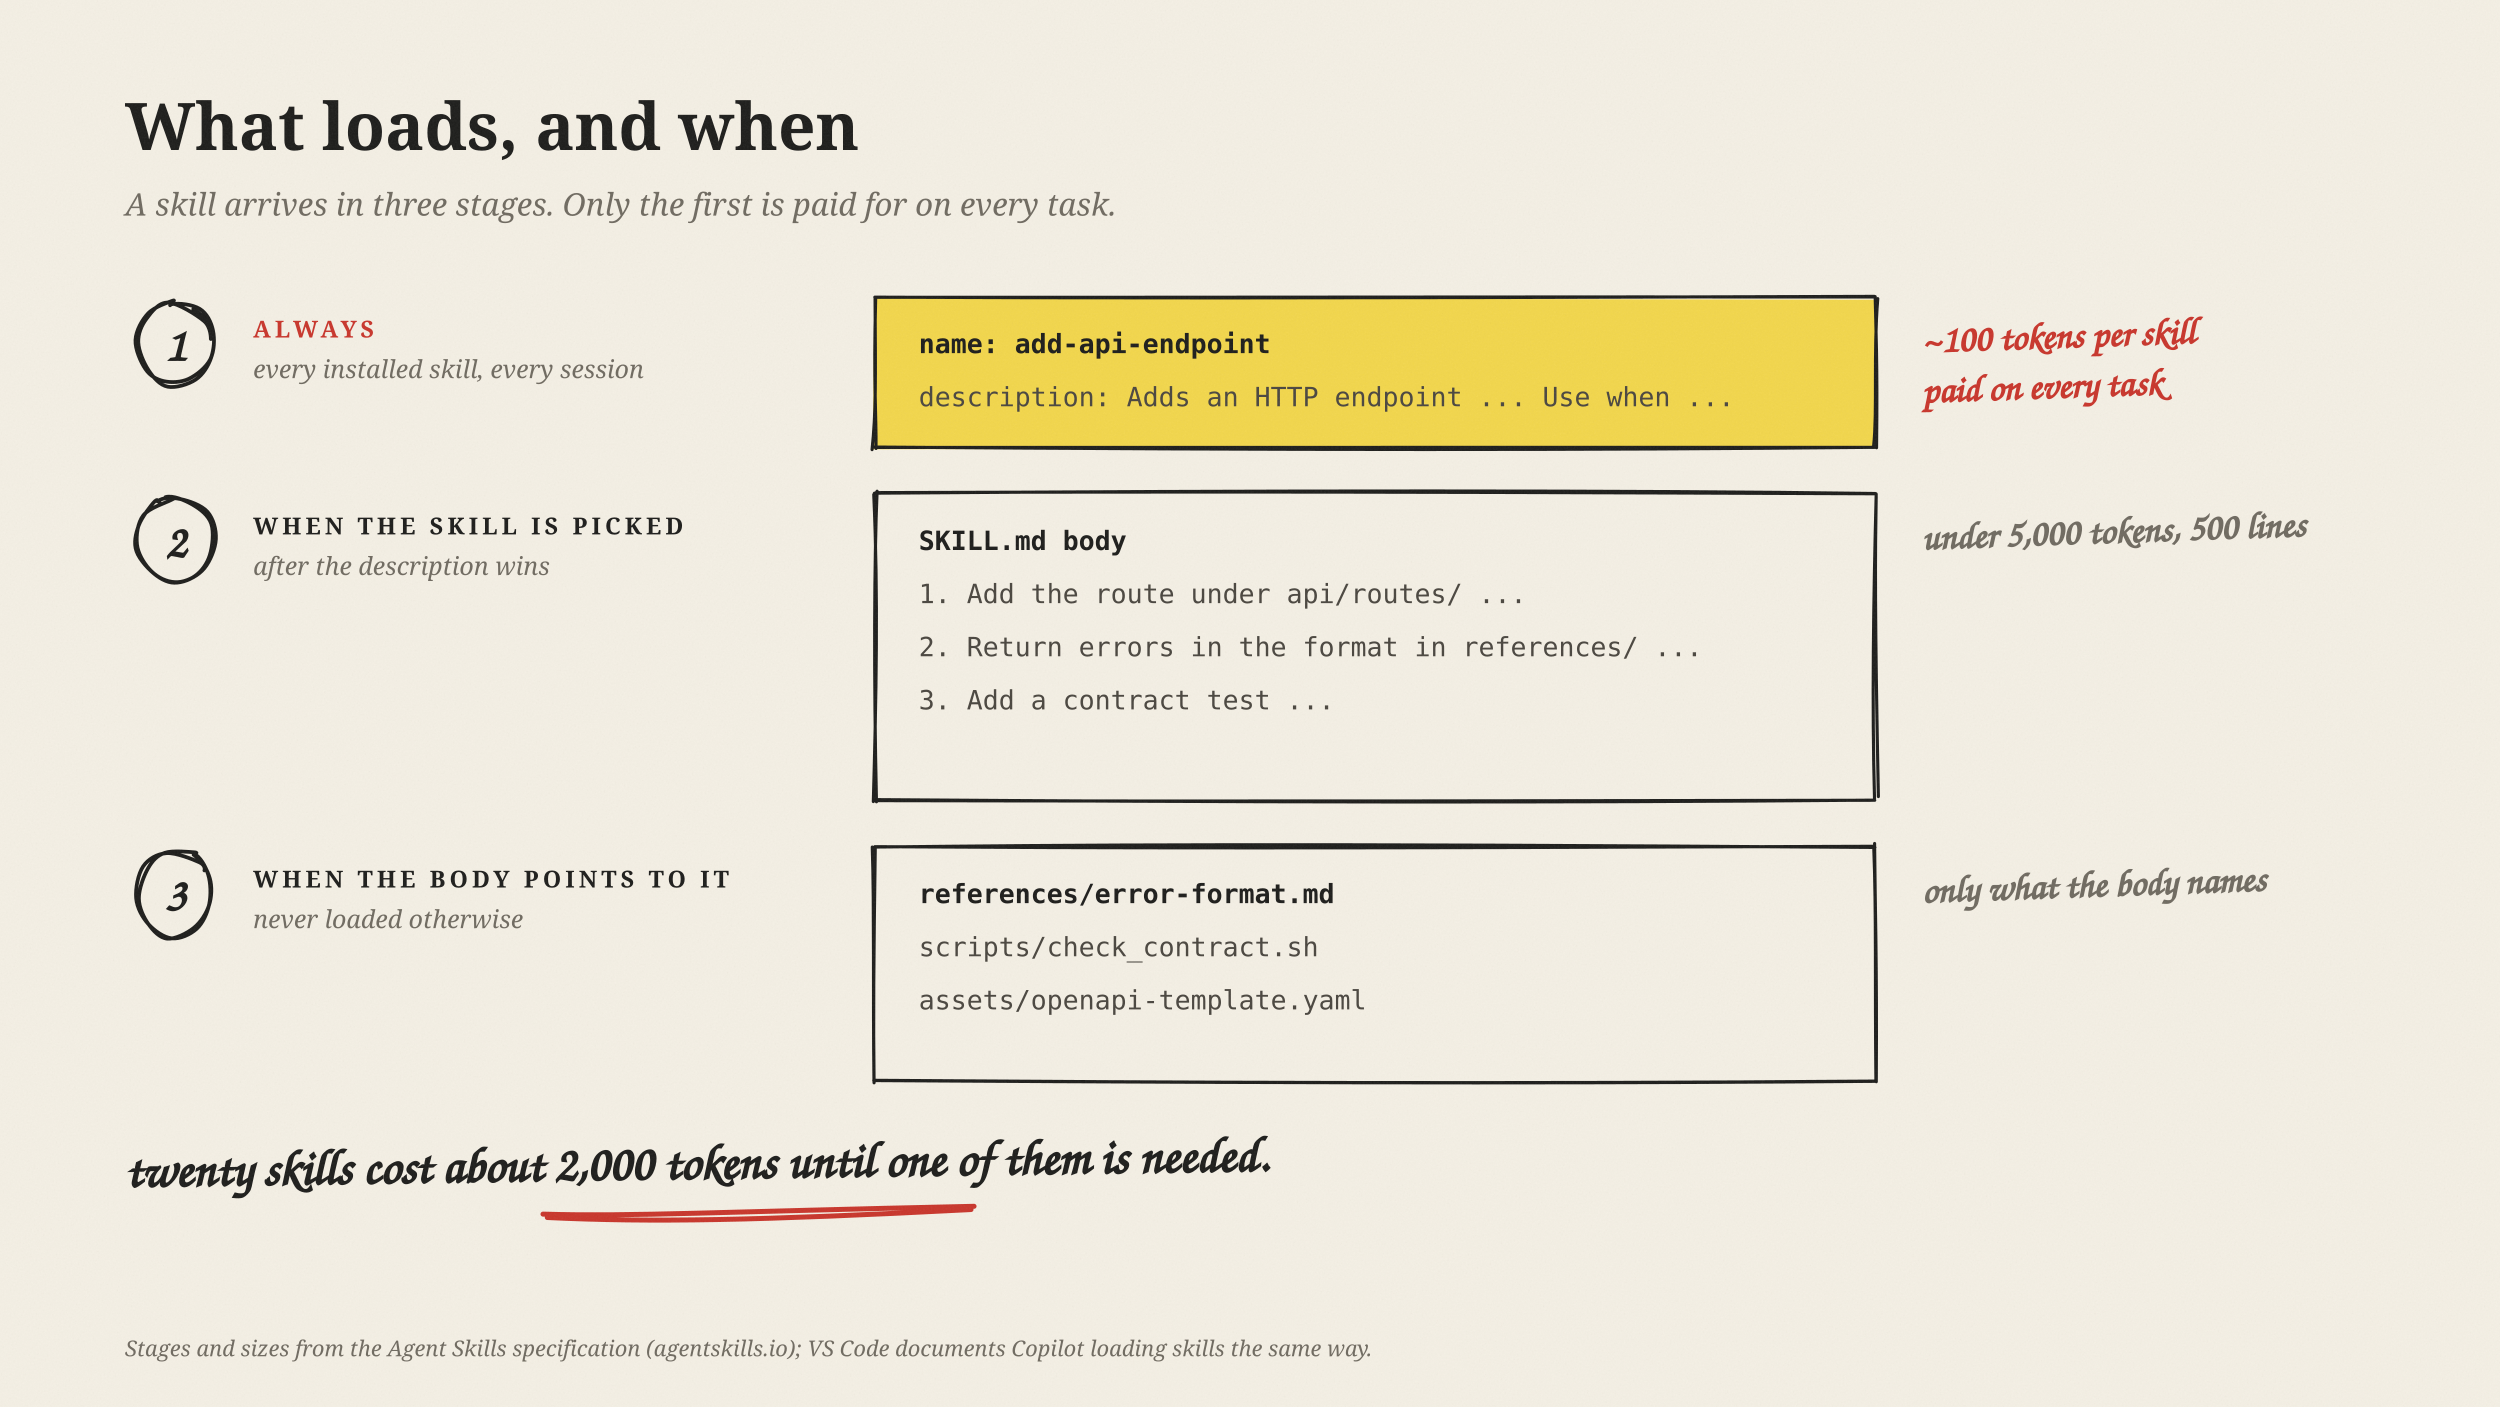
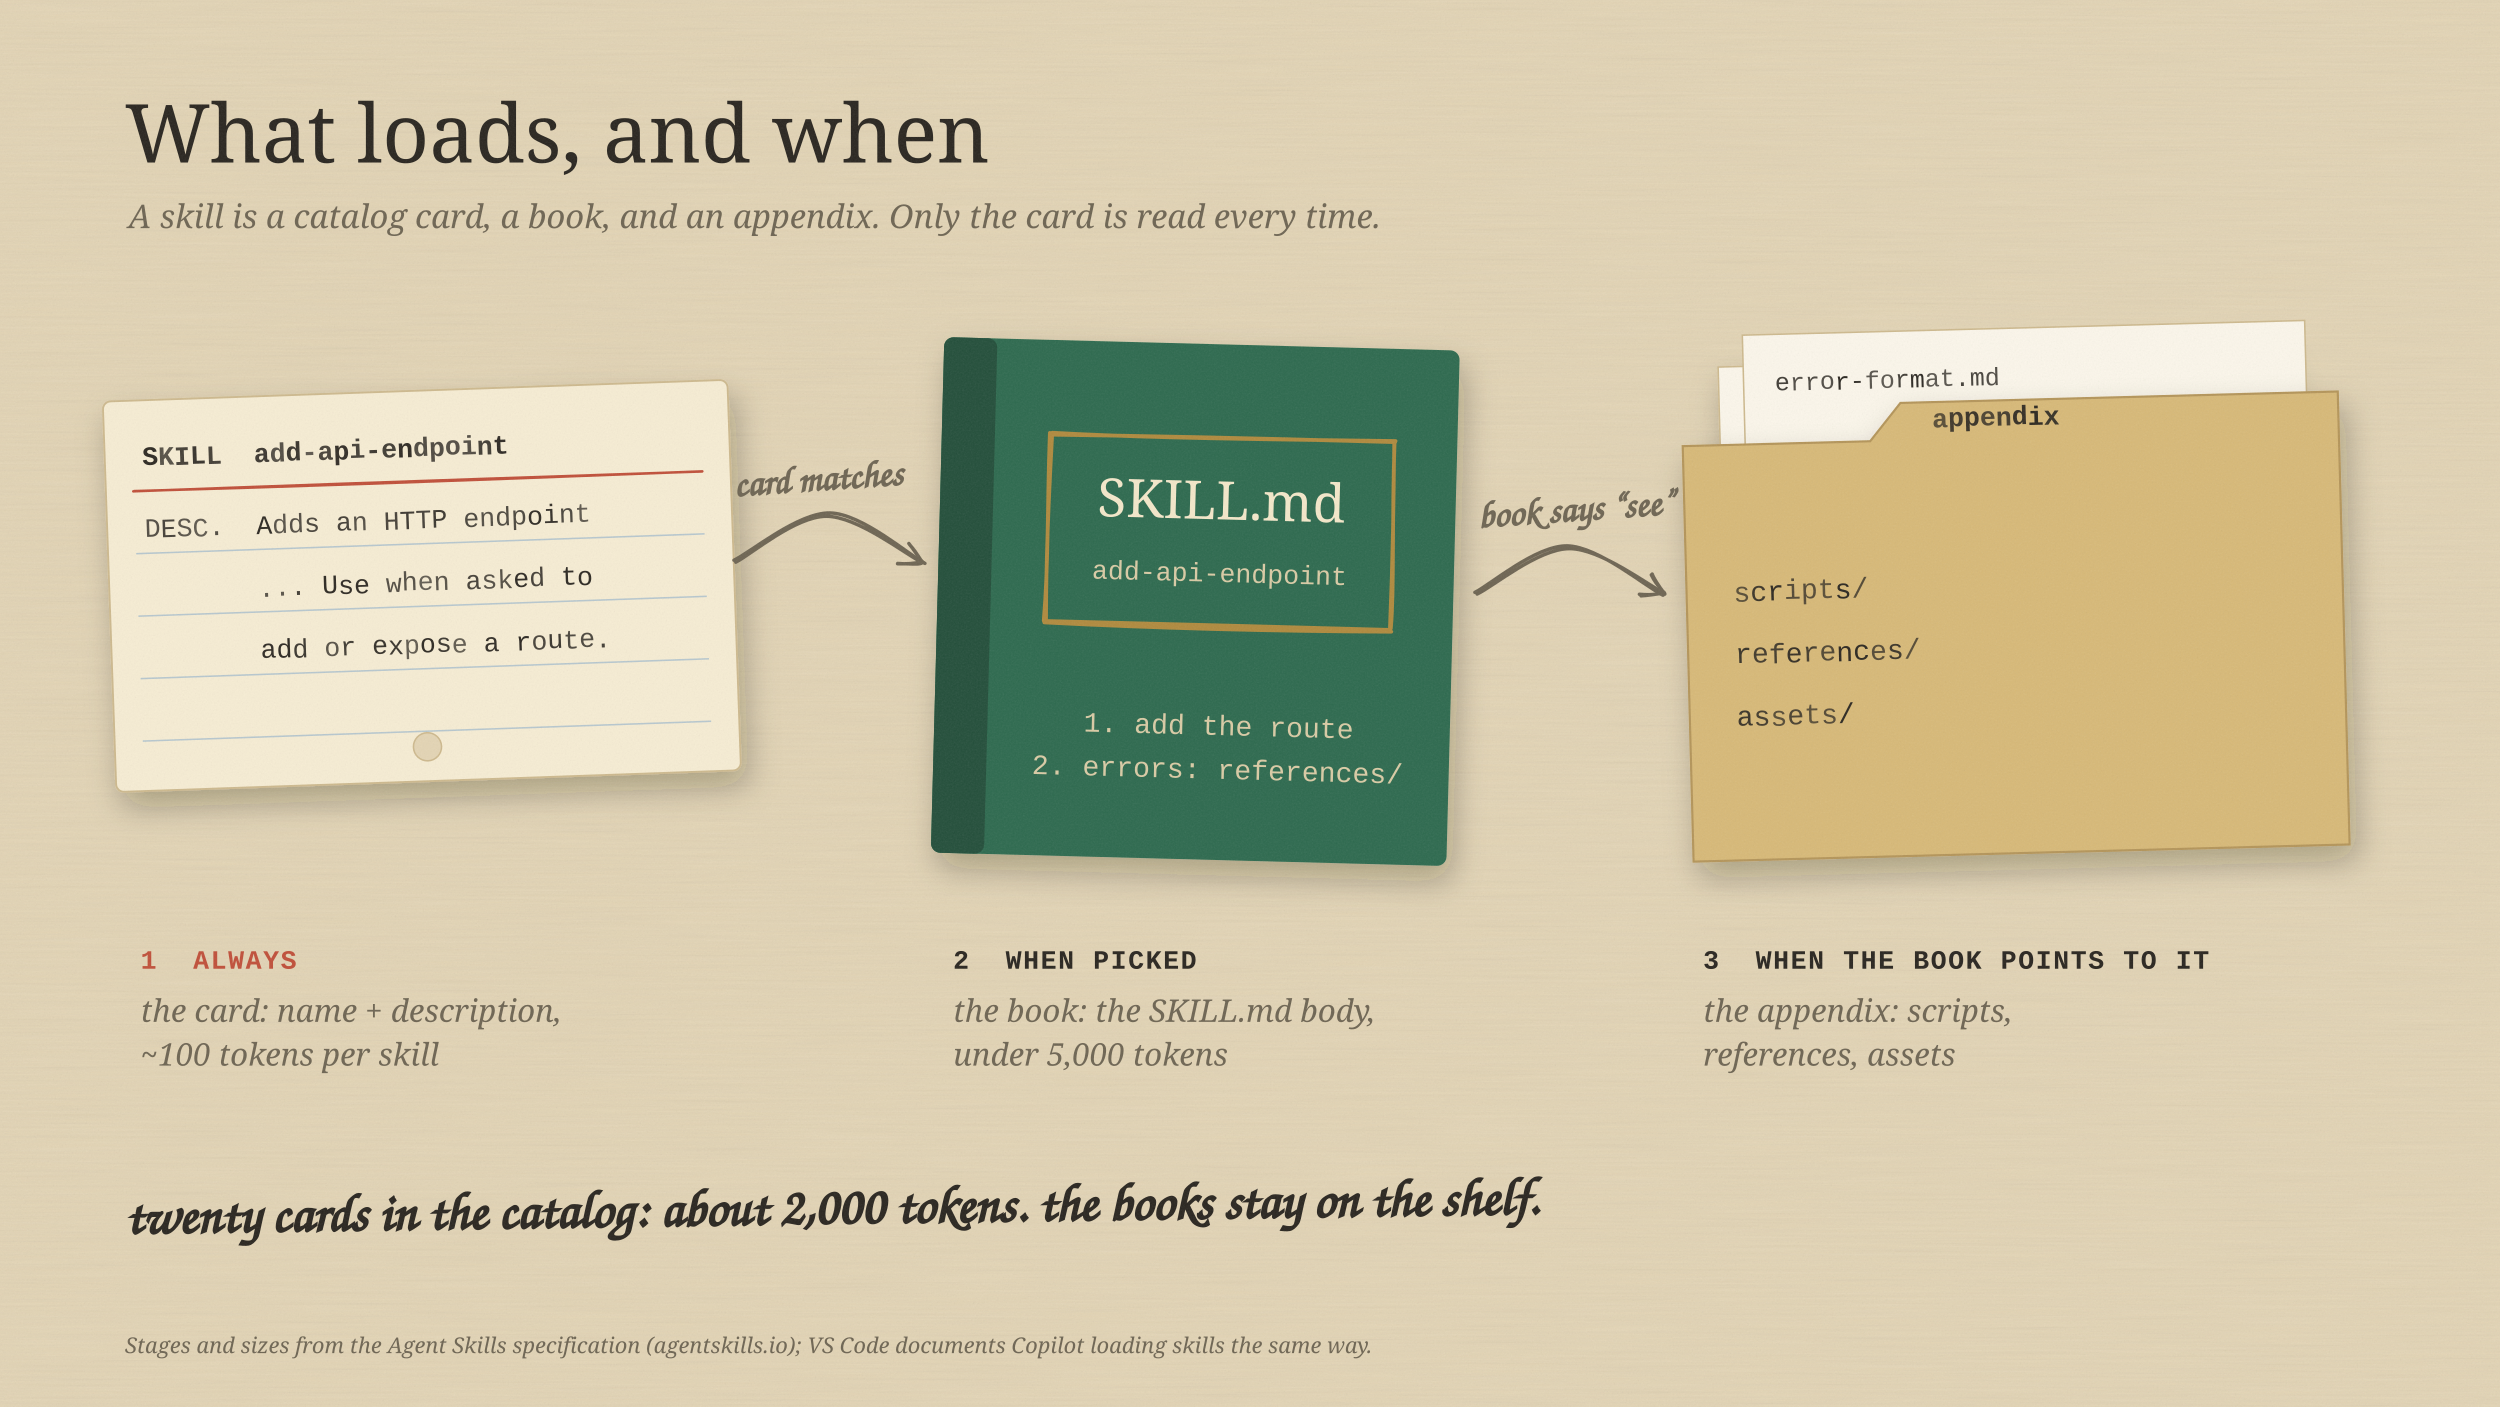
<svg xmlns="http://www.w3.org/2000/svg" width="1600" height="900" viewBox="0 0 1600 900">
  <style>
- @font-face{font-family:'Libre Baskerville';src:url(fonts/LibreBaskerville-Variable.ttf);font-weight:400 700}
- @font-face{font-family:'Libre Baskerville';font-style:italic;src:url(fonts/LibreBaskerville-Italic-Variable.ttf);font-weight:400 700}
- @font-face{font-family:'IBM Plex Mono';src:url(fonts/IBMPlexMono-Regular.ttf);font-weight:400}
- @font-face{font-family:'IBM Plex Mono';src:url(fonts/IBMPlexMono-Bold.ttf);font-weight:700}
- @font-face{font-family:Kalam;src:url(fonts/Kalam-Regular.ttf);font-weight:400}
- @font-face{font-family:Kalam;src:url(fonts/Kalam-Bold.ttf);font-weight:700}</style>
+ @font-face{font-family:'DM Serif Display';src:url(fonts/DMSerifDisplay-Regular.ttf)}
+ @font-face{font-family:'DM Serif Display';font-style:italic;src:url(fonts/DMSerifDisplay-Italic.ttf)}
+ @font-face{font-family:'Source Serif 4';src:url(fonts/SourceSerif4-Variable.ttf);font-weight:200 900}
+ @font-face{font-family:'Source Serif 4';font-style:italic;src:url(fonts/SourceSerif4-Italic-Variable.ttf);font-weight:200 900}
+ @font-face{font-family:'Courier Prime';src:url(fonts/CourierPrime-Regular.ttf);font-weight:400}
+ @font-face{font-family:'Courier Prime';src:url(fonts/CourierPrime-Bold.ttf);font-weight:700}
+ @font-face{font-family:Caveat;src:url(fonts/Caveat-Variable.ttf);font-weight:400 700}</style>
  <defs>
    <filter id="grain" x="0" y="0" width="100%" height="100%">
-       <feTurbulence type="fractalNoise" baseFrequency="0.85" numOctaves="2" stitchTiles="stitch" />
+       <feTurbulence type="fractalNoise" baseFrequency="0.9" numOctaves="2" stitchTiles="stitch" />
      <feColorMatrix type="saturate" values="0" />
      <feComponentTransfer>
-         <feFuncA type="linear" slope="0.07" />
+         <feFuncA type="linear" slope="0.09" />
      </feComponentTransfer>
    </filter>
+     <filter id="fiber" x="0" y="0" width="100%" height="100%">
+       <feTurbulence type="fractalNoise" baseFrequency="0.012 0.6" numOctaves="2" seed="3" />
+       <feColorMatrix type="saturate" values="0" />
+       <feComponentTransfer>
+         <feFuncA type="linear" slope="0.10" />
+       </feComponentTransfer>
+     </filter>
    <filter id="stamp" x="-10%" y="-20%" width="120%" height="140%">
-       <feTurbulence type="fractalNoise" baseFrequency="0.55" numOctaves="2" seed="4" result="n" />
-       <feColorMatrix in="n" type="matrix" values="0 0 0 0 1 0 0 0 0 1 0 0 0 0 1 -9 0 0 0 6.2" result="m" />
+       <feTurbulence type="fractalNoise" baseFrequency="0.6" numOctaves="2" seed="9" result="n" />
+       <feColorMatrix in="n" type="matrix" values="0 0 0 0 1 0 0 0 0 1 0 0 0 0 1 -8 0 0 0 5.6" result="m" />
      <feComposite in="SourceGraphic" in2="m" operator="in" />
    </filter>
-     <filter id="lift" x="-10%" y="-10%" width="125%" height="130%">
-       <feDropShadow dx="5" dy="9" stdDeviation="11" flood-color="#3B3023" flood-opacity="0.22" />
+     <filter id="lift" x="-10%" y="-10%" width="125%" height="135%">
+       <feDropShadow dx="4" dy="10" stdDeviation="10" flood-color="#21180C" flood-opacity="0.28" />
    </filter>
  </defs>
-   <rect x="-50" y="-50" width="1700" height="1000" fill="#F4EFE4" />
-   <text x="80" y="96" font-family="'Libre Baskerville', Georgia, serif" font-size="42" fill="#1D1D1B" font-weight="700" text-anchor="start" font-style="normal" letter-spacing="0">What loads, and when</text>
-   <text x="80" y="138" font-family="'Libre Baskerville', Georgia, serif" font-size="20" fill="#6F6A60" font-weight="400" text-anchor="start" font-style="italic" letter-spacing="0">A skill arrives in three stages. Only the first is paid for on every task.</text>
-   <path d="M123.671 197.888 C128.549 200.548, 133.985 205.924, 135.893 211.096 C137.8 216.267, 136.893 223.61, 135.117 228.915 C133.341 234.221, 129.868 239.832, 125.238 242.929 C120.608 246.026, 112.356 248.48, 107.338 247.496 C102.32 246.512, 98.266 241.755, 95.128 237.025 C91.99 232.296, 88.743 224.619, 88.51 219.117 C88.277 213.614, 90.549 208.254, 93.73 204.009 C96.911 199.765, 101.457 193.404, 107.598 193.649 C113.738 193.894, 126.018 201.592, 130.576 205.478 C135.133 209.364, 134.933 216.634, 134.941 216.963 M109.28 194.741 C114.689 193.74, 123.343 194.909, 127.847 197.692 C132.352 200.476, 135.174 206.08, 136.306 211.441 C137.439 216.801, 137.221 224.686, 134.642 229.855 C132.063 235.024, 125.798 240.106, 120.831 242.453 C115.865 244.8, 109.463 244.973, 104.843 243.938 C100.224 242.903, 96.137 240.633, 93.114 236.245 C90.091 231.857, 86.418 223.566, 86.706 217.611 C86.994 211.657, 90.861 204.718, 94.843 200.519 C98.825 196.319, 108.261 193.273, 110.599 192.416 C112.937 191.559, 108.966 194.434, 108.87 195.379" stroke="#1D1D1B" stroke-width="2.4" fill="none" stroke-linecap="round" stroke-linejoin="round" />
-   <text x="112" y="231" font-family="Kalam, 'Bradley Hand', cursive" font-size="30" fill="#1D1D1B" font-weight="700" text-anchor="middle" font-style="normal" letter-spacing="0">1</text>
-   <text x="162" y="216" font-family="'Libre Baskerville', Georgia, serif" font-size="15" fill="#C8352B" font-weight="700" text-anchor="start" font-style="normal" letter-spacing="2.6">ALWAYS</text>
-   <text x="162" y="242" font-family="'Libre Baskerville', Georgia, serif" font-size="16" fill="#6F6A60" font-weight="400" text-anchor="start" font-style="italic" letter-spacing="0">every installed skill, every session</text>
-   <path d="M559.545 190.606 L1200.005 191.854 L1201.279 286.329 L558.597 287.572" stroke="none" stroke-width="0" fill="#F2D64B" stroke-linecap="round" stroke-linejoin="round" />
-   <path d="M559.877 190.181 C688.096 190.753, 816.849 191.058, 1199.596 189.676 M560.202 190.283 C777.417 190.366, 994.891 189.897, 1199.764 190.055 M1201.776 191.127 C1198.91 225.674, 1201.58 263.045, 1199.103 285.723 M1200.108 189.815 C1200.513 209.174, 1201.652 230.429, 1200.993 286.549 M1200.142 286.268 C1014.372 288.148, 829.292 288.185, 559.474 286.108 M1199.775 286.297 C981.92 286.369, 764.612 286.394, 560.138 286.37 M558.123 287.777 C560.637 263.544, 560.387 245.947, 560.043 191.026 M560.649 287.014 C560.88 266.501, 558.973 245.819, 560.432 190.521" stroke="#1D1D1B" stroke-width="2" fill="none" stroke-linecap="round" stroke-linejoin="round" />
-   <text x="588" y="226" font-family="'IBM Plex Mono', Menlo, monospace" font-size="17" fill="#1D1D1B" font-weight="700" text-anchor="start" font-style="normal" letter-spacing="0">name: add-api-endpoint</text>
-   <text x="588" y="260" font-family="'IBM Plex Mono', Menlo, monospace" font-size="17" fill="#4A463F" font-weight="400" text-anchor="start" font-style="normal" letter-spacing="0">description: Adds an HTTP endpoint ... Use when ...</text>
-   <text x="1230" y="226" font-family="Kalam, 'Bradley Hand', cursive" font-size="24" fill="#C8352B" font-weight="700" text-anchor="start" font-style="normal" letter-spacing="0" transform="rotate(-2 1230 226)">~100 tokens per skill</text>
-   <path d="M105.906 318.16 C110.49 316.773, 118.474 320.195, 123.355 323.034 C128.235 325.874, 133.37 329.821, 135.188 335.197 C137.007 340.574, 135.986 349.725, 134.267 355.293 C132.549 360.861, 128.968 365.688, 124.877 368.606 C120.786 371.524, 114.609 373.532, 109.722 372.801 C104.835 372.069, 99.23 368.279, 95.554 364.218 C91.878 360.156, 88.307 354.161, 87.667 348.43 C87.028 342.699, 88.064 334.58, 91.716 329.833 C95.367 325.086, 106.22 321.764, 109.576 319.948 C112.931 318.133, 111.865 318.855, 111.851 318.941 M100.778 320.885 C104.587 318.021, 110.184 318.305, 115.518 319.418 C120.851 320.531, 129.001 323.29, 132.776 327.563 C136.552 331.835, 138.504 339.035, 138.172 345.053 C137.84 351.072, 134.528 359.122, 130.786 363.673 C127.044 368.224, 120.771 371.548, 115.72 372.361 C110.669 373.173, 105.2 371.782, 100.479 368.547 C95.758 365.313, 89.344 358.323, 87.392 352.952 C85.44 347.581, 86.793 341.698, 88.766 336.322 C90.738 330.947, 96.923 322.928, 99.228 320.698 C101.532 318.468, 102.435 322.602, 102.595 322.94" stroke="#1D1D1B" stroke-width="2.4" fill="none" stroke-linecap="round" stroke-linejoin="round" />
-   <text x="112" y="357" font-family="Kalam, 'Bradley Hand', cursive" font-size="30" fill="#1D1D1B" font-weight="700" text-anchor="middle" font-style="normal" letter-spacing="0">2</text>
-   <text x="162" y="342" font-family="'Libre Baskerville', Georgia, serif" font-size="15" fill="#1D1D1B" font-weight="700" text-anchor="start" font-style="normal" letter-spacing="2.6">WHEN THE SKILL IS PICKED</text>
-   <text x="162" y="368" font-family="'Libre Baskerville', Georgia, serif" font-size="16" fill="#6F6A60" font-weight="400" text-anchor="start" font-style="italic" letter-spacing="0">after the description wins</text>
-   <path d="M560.424 315.334 L1197.905 317.438 L1201.837 512.844 L560.633 512.544" stroke="none" stroke-width="0" fill="none" stroke-linecap="round" stroke-linejoin="round" />
-   <path d="M560.631 315.269 C687.821 314.875, 816.368 314.394, 1200.658 316.021 M559.631 315.635 C804.254 313.771, 1049.628 313.68, 1200.133 315.837 M1200.757 317.679 C1200.089 354.652, 1199.881 394.778, 1202.162 509.811 M1200.762 316.257 C1199.027 383.234, 1198.018 451.994, 1199.688 511.124 M1199.309 512.08 C995.218 513.918, 789.449 513.477, 559.33 511.753 M1199.825 512.171 C1013.555 512.366, 826.097 513.032, 560.084 512.407 M560.937 513.158 C559.167 434.591, 559.506 355.962, 561.345 314.372 M558.929 513.01 C560.755 447.694, 562.162 380.902, 559.201 316.494" stroke="#1D1D1B" stroke-width="2" fill="none" stroke-linecap="round" stroke-linejoin="round" />
-   <text x="588" y="352" font-family="'IBM Plex Mono', Menlo, monospace" font-size="17" fill="#1D1D1B" font-weight="700" text-anchor="start" font-style="normal" letter-spacing="0">SKILL.md body</text>
-   <text x="588" y="386" font-family="'IBM Plex Mono', Menlo, monospace" font-size="17" fill="#4A463F" font-weight="400" text-anchor="start" font-style="normal" letter-spacing="0">1. Add the route under api/routes/ ...</text>
-   <text x="588" y="420" font-family="'IBM Plex Mono', Menlo, monospace" font-size="17" fill="#4A463F" font-weight="400" text-anchor="start" font-style="normal" letter-spacing="0">2. Return errors in the format in references/ ...</text>
-   <text x="588" y="454" font-family="'IBM Plex Mono', Menlo, monospace" font-size="17" fill="#4A463F" font-weight="400" text-anchor="start" font-style="normal" letter-spacing="0">3. Add a contract test ...</text>
-   <text x="1230" y="352" font-family="Kalam, 'Bradley Hand', cursive" font-size="24" fill="#6F6A60" font-weight="700" text-anchor="start" font-style="normal" letter-spacing="0" transform="rotate(-2 1230 352)">under 5,000 tokens, 500 lines</text>
-   <path d="M123.819 546.11 C128.11 548.257, 131.527 554.22, 133.205 559.651 C134.882 565.083, 135.102 572.908, 133.882 578.7 C132.663 584.492, 129.863 590.76, 125.888 594.404 C121.913 598.048, 115.195 601.072, 110.032 600.565 C104.869 600.057, 98.727 595.638, 94.909 591.359 C91.092 587.08, 87.68 581.031, 87.129 574.892 C86.577 568.753, 88.352 559.337, 91.6 554.524 C94.849 549.711, 100.61 546.453, 106.618 546.014 C112.626 545.575, 123.616 550.046, 127.649 551.891 C131.683 553.736, 131.085 557.066, 130.818 557.085 M124.72 547.742 C129.387 550.464, 132.761 556.867, 134.273 562.13 C135.785 567.394, 135.502 574.034, 133.792 579.323 C132.083 584.613, 128.459 590.294, 124.016 593.866 C119.573 597.438, 111.964 601.154, 107.133 600.755 C102.302 600.356, 98.069 595.777, 95.028 591.471 C91.987 587.166, 88.923 580.891, 88.885 574.92 C88.847 568.949, 92.029 560.498, 94.8 555.644 C97.571 550.791, 100.561 547.491, 105.511 545.8 C110.461 544.108, 121.433 545.28, 124.501 545.494 C127.568 545.708, 124.041 546.595, 123.915 547.085" stroke="#1D1D1B" stroke-width="2.4" fill="none" stroke-linecap="round" stroke-linejoin="round" />
-   <text x="112" y="583" font-family="Kalam, 'Bradley Hand', cursive" font-size="30" fill="#1D1D1B" font-weight="700" text-anchor="middle" font-style="normal" letter-spacing="0">3</text>
-   <text x="162" y="568" font-family="'Libre Baskerville', Georgia, serif" font-size="15" fill="#1D1D1B" font-weight="700" text-anchor="start" font-style="normal" letter-spacing="2.6">WHEN THE BODY POINTS TO IT</text>
-   <text x="162" y="594" font-family="'Libre Baskerville', Georgia, serif" font-size="16" fill="#6F6A60" font-weight="400" text-anchor="start" font-style="italic" letter-spacing="0">never loaded otherwise</text>
-   <path d="M561.304 540.062 L1200.205 543.022 L1197.995 693.359 L558.269 691.515" stroke="none" stroke-width="0" fill="none" stroke-linecap="round" stroke-linejoin="round" />
-   <path d="M559.625 542.117 C687.545 540.758, 815.886 539.49, 1199.959 542.366 M559.94 541.868 C703.971 542.807, 847.485 543.096, 1199.622 541.619 M1199.738 539.83 C1200.004 579.174, 1201.317 613.199, 1200.821 692.298 M1199.217 542.698 C1200.861 584.135, 1199.903 627.241, 1200.583 691.898 M1200.235 691.892 C974.304 693.687, 749.606 692.768, 559.186 691.398 M1199.875 692.044 C1044.31 693.243, 887.581 693.67, 560.031 691.564 M559.352 692.538 C558.64 637.674, 559.568 580.45, 558.247 542.119 M559.408 693.006 C558.864 652.455, 559.184 613.52, 560.171 542.468" stroke="#1D1D1B" stroke-width="2" fill="none" stroke-linecap="round" stroke-linejoin="round" />
-   <text x="588" y="578" font-family="'IBM Plex Mono', Menlo, monospace" font-size="17" fill="#1D1D1B" font-weight="700" text-anchor="start" font-style="normal" letter-spacing="0">references/error-format.md</text>
-   <text x="588" y="612" font-family="'IBM Plex Mono', Menlo, monospace" font-size="17" fill="#4A463F" font-weight="400" text-anchor="start" font-style="normal" letter-spacing="0">scripts/check_contract.sh</text>
-   <text x="588" y="646" font-family="'IBM Plex Mono', Menlo, monospace" font-size="17" fill="#4A463F" font-weight="400" text-anchor="start" font-style="normal" letter-spacing="0">assets/openapi-template.yaml</text>
-   <text x="1230" y="578" font-family="Kalam, 'Bradley Hand', cursive" font-size="24" fill="#6F6A60" font-weight="700" text-anchor="start" font-style="normal" letter-spacing="0" transform="rotate(-2 1230 578)">only what the body names</text>
-   <text x="1230" y="258" font-family="Kalam, 'Bradley Hand', cursive" font-size="24" fill="#C8352B" font-weight="700" text-anchor="start" font-style="normal" letter-spacing="0" transform="rotate(-2 1230 258)">paid on every task</text>
-   <text x="80" y="760" font-family="Kalam, 'Bradley Hand', cursive" font-size="32" fill="#1D1D1B" font-weight="700" text-anchor="start" font-style="normal" letter-spacing="0" transform="rotate(-0.8 80 760)">twenty skills cost about 2,000 tokens until one of them is needed.</text>
-   <path d="M347.512 777.04 C404.957 778.715, 459.694 775.501, 623.39 772.032 M350.269 779.205 C416.294 782.35, 484.145 781.227, 621.453 774.108" stroke="#C8352B" stroke-width="3.2" fill="none" stroke-linecap="round" stroke-linejoin="round" />
-   <text x="80" y="868" font-family="'Libre Baskerville', Georgia, serif" font-size="14" fill="#6F6A60" font-weight="400" text-anchor="start" font-style="italic" letter-spacing="0">Stages and sizes from the Agent Skills specification (agentskills.io); VS Code documents Copilot loading skills the same way.</text>
+   <rect x="-50" y="-50" width="1700" height="1000" fill="#E3D4B4" />
+   <rect x="-50" y="-50" width="1700" height="1000" filter="url(#fiber)" />
+   <text x="80" y="104" font-family="'DM Serif Display', Georgia, serif" font-size="52" fill="#2A2620" font-weight="400" xml:space="preserve" text-anchor="start" font-style="normal" letter-spacing="0">What loads, and when</text>
+   <text x="82" y="146" font-family="'Source Serif 4', Georgia, serif" font-size="21" fill="#6E6553" font-weight="400" xml:space="preserve" text-anchor="start" font-style="italic" letter-spacing="0">A skill is a catalog card, a book, and an appendix. Only the card is read every time.</text>
+   <g transform="rotate(-2 270 375)">
+     <rect x="70" y="250" width="400" height="250" rx="5" fill="#F6ECD3" stroke="#CDB98E" stroke-width="1.2" filter="url(#lift)" />
+     <path d="M87.499 308.061 C161.156 307.874, 233.728 307.683, 451.833 308.06 M88.095 307.889 C178.22 308.623, 268.781 308.633, 451.953 307.952" stroke="#C0503A" stroke-width="1.6" fill="none" stroke-linecap="round" stroke-linejoin="round" />
+     <line x1="88" y1="348" x2="452" y2="348" stroke="#9DB8CC" stroke-width="1" opacity="0.7" />
+     <line x1="88" y1="388" x2="452" y2="388" stroke="#9DB8CC" stroke-width="1" opacity="0.7" />
+     <line x1="88" y1="428" x2="452" y2="428" stroke="#9DB8CC" stroke-width="1" opacity="0.7" />
+     <line x1="88" y1="468" x2="452" y2="468" stroke="#9DB8CC" stroke-width="1" opacity="0.7" />
+     <circle cx="270" cy="478" r="9" fill="#E3D4B4" stroke="#CDB98E" stroke-width="1" />
+     <text x="94.0" y="291.5" font-family="'Courier Prime', 'Courier New', monospace" font-size="17" font-weight="700" fill="#2A2620" opacity="0.98">S</text>
+     <text x="104.2" y="291.8" font-family="'Courier Prime', 'Courier New', monospace" font-size="17" font-weight="700" fill="#2A2620" opacity="0.78">K</text>
+     <text x="114.4" y="292.2" font-family="'Courier Prime', 'Courier New', monospace" font-size="17" font-weight="700" fill="#2A2620" opacity="0.87">I</text>
+     <text x="124.6" y="291.8" font-family="'Courier Prime', 'Courier New', monospace" font-size="17" font-weight="700" fill="#2A2620" opacity="0.93">L</text>
+     <text x="134.8" y="292.3" font-family="'Courier Prime', 'Courier New', monospace" font-size="17" font-weight="700" fill="#2A2620" opacity="0.87">L</text>
+     <text x="165.4" y="292.2" font-family="'Courier Prime', 'Courier New', monospace" font-size="17" font-weight="700" fill="#2A2620" opacity="0.90">a</text>
+     <text x="175.6" y="292.3" font-family="'Courier Prime', 'Courier New', monospace" font-size="17" font-weight="700" fill="#2A2620" opacity="0.79">d</text>
+     <text x="185.8" y="291.9" font-family="'Courier Prime', 'Courier New', monospace" font-size="17" font-weight="700" fill="#2A2620" opacity="0.92">d</text>
+     <text x="196.0" y="292.2" font-family="'Courier Prime', 'Courier New', monospace" font-size="17" font-weight="700" fill="#2A2620" opacity="0.74">-</text>
+     <text x="206.2" y="292.2" font-family="'Courier Prime', 'Courier New', monospace" font-size="17" font-weight="700" fill="#2A2620" opacity="0.85">a</text>
+     <text x="216.4" y="292.4" font-family="'Courier Prime', 'Courier New', monospace" font-size="17" font-weight="700" fill="#2A2620" opacity="0.95">p</text>
+     <text x="226.6" y="291.6" font-family="'Courier Prime', 'Courier New', monospace" font-size="17" font-weight="700" fill="#2A2620" opacity="0.86">i</text>
+     <text x="236.8" y="292.4" font-family="'Courier Prime', 'Courier New', monospace" font-size="17" font-weight="700" fill="#2A2620" opacity="0.91">-</text>
+     <text x="247.0" y="292.1" font-family="'Courier Prime', 'Courier New', monospace" font-size="17" font-weight="700" fill="#2A2620" opacity="0.88">e</text>
+     <text x="257.2" y="292.4" font-family="'Courier Prime', 'Courier New', monospace" font-size="17" font-weight="700" fill="#2A2620" opacity="0.97">n</text>
+     <text x="267.4" y="291.9" font-family="'Courier Prime', 'Courier New', monospace" font-size="17" font-weight="700" fill="#2A2620" opacity="0.81">d</text>
+     <text x="277.6" y="292.3" font-family="'Courier Prime', 'Courier New', monospace" font-size="17" font-weight="700" fill="#2A2620" opacity="0.81">p</text>
+     <text x="287.8" y="291.6" font-family="'Courier Prime', 'Courier New', monospace" font-size="17" font-weight="700" fill="#2A2620" opacity="0.80">o</text>
+     <text x="298.0" y="291.9" font-family="'Courier Prime', 'Courier New', monospace" font-size="17" font-weight="700" fill="#2A2620" opacity="0.80">i</text>
+     <text x="308.2" y="292.4" font-family="'Courier Prime', 'Courier New', monospace" font-size="17" font-weight="700" fill="#2A2620" opacity="0.88">n</text>
+     <text x="318.4" y="292.2" font-family="'Courier Prime', 'Courier New', monospace" font-size="17" font-weight="700" fill="#2A2620" opacity="0.97">t</text>
+     <text x="94.0" y="337.5" font-family="'Courier Prime', 'Courier New', monospace" font-size="17" font-weight="400" fill="#2A2620" opacity="0.80">D</text>
+     <text x="104.2" y="338.1" font-family="'Courier Prime', 'Courier New', monospace" font-size="17" font-weight="400" fill="#2A2620" opacity="0.86">E</text>
+     <text x="114.4" y="337.9" font-family="'Courier Prime', 'Courier New', monospace" font-size="17" font-weight="400" fill="#2A2620" opacity="0.77">S</text>
+     <text x="124.6" y="338.4" font-family="'Courier Prime', 'Courier New', monospace" font-size="17" font-weight="400" fill="#2A2620" opacity="0.74">C</text>
+     <text x="134.8" y="337.9" font-family="'Courier Prime', 'Courier New', monospace" font-size="17" font-weight="400" fill="#2A2620" opacity="0.82">.</text>
+     <text x="165.4" y="338.2" font-family="'Courier Prime', 'Courier New', monospace" font-size="17" font-weight="400" fill="#2A2620" opacity="0.98">A</text>
+     <text x="175.6" y="338.0" font-family="'Courier Prime', 'Courier New', monospace" font-size="17" font-weight="400" fill="#2A2620" opacity="0.77">d</text>
+     <text x="185.8" y="337.9" font-family="'Courier Prime', 'Courier New', monospace" font-size="17" font-weight="400" fill="#2A2620" opacity="0.80">d</text>
+     <text x="196.0" y="337.9" font-family="'Courier Prime', 'Courier New', monospace" font-size="17" font-weight="400" fill="#2A2620" opacity="0.84">s</text>
+     <text x="216.4" y="337.8" font-family="'Courier Prime', 'Courier New', monospace" font-size="17" font-weight="400" fill="#2A2620" opacity="0.87">a</text>
+     <text x="226.6" y="338.1" font-family="'Courier Prime', 'Courier New', monospace" font-size="17" font-weight="400" fill="#2A2620" opacity="0.79">n</text>
+     <text x="247.0" y="338.4" font-family="'Courier Prime', 'Courier New', monospace" font-size="17" font-weight="400" fill="#2A2620" opacity="0.85">H</text>
+     <text x="257.2" y="338.4" font-family="'Courier Prime', 'Courier New', monospace" font-size="17" font-weight="400" fill="#2A2620" opacity="0.90">T</text>
+     <text x="267.4" y="338.1" font-family="'Courier Prime', 'Courier New', monospace" font-size="17" font-weight="400" fill="#2A2620" opacity="0.86">T</text>
+     <text x="277.6" y="338.0" font-family="'Courier Prime', 'Courier New', monospace" font-size="17" font-weight="400" fill="#2A2620" opacity="0.91">P</text>
+     <text x="298.0" y="338.4" font-family="'Courier Prime', 'Courier New', monospace" font-size="17" font-weight="400" fill="#2A2620" opacity="0.83">e</text>
+     <text x="308.2" y="338.2" font-family="'Courier Prime', 'Courier New', monospace" font-size="17" font-weight="400" fill="#2A2620" opacity="0.79">n</text>
+     <text x="318.4" y="338.1" font-family="'Courier Prime', 'Courier New', monospace" font-size="17" font-weight="400" fill="#2A2620" opacity="0.82">d</text>
+     <text x="328.6" y="337.8" font-family="'Courier Prime', 'Courier New', monospace" font-size="17" font-weight="400" fill="#2A2620" opacity="0.83">p</text>
+     <text x="338.8" y="338.3" font-family="'Courier Prime', 'Courier New', monospace" font-size="17" font-weight="400" fill="#2A2620" opacity="0.97">o</text>
+     <text x="349.0" y="337.6" font-family="'Courier Prime', 'Courier New', monospace" font-size="17" font-weight="400" fill="#2A2620" opacity="0.95">i</text>
+     <text x="359.2" y="337.6" font-family="'Courier Prime', 'Courier New', monospace" font-size="17" font-weight="400" fill="#2A2620" opacity="0.83">n</text>
+     <text x="369.4" y="337.6" font-family="'Courier Prime', 'Courier New', monospace" font-size="17" font-weight="400" fill="#2A2620" opacity="0.74">t</text>
+     <text x="165.4" y="378.5" font-family="'Courier Prime', 'Courier New', monospace" font-size="17" font-weight="400" fill="#2A2620" opacity="0.78">.</text>
+     <text x="175.6" y="378.1" font-family="'Courier Prime', 'Courier New', monospace" font-size="17" font-weight="400" fill="#2A2620" opacity="0.76">.</text>
+     <text x="185.8" y="378.0" font-family="'Courier Prime', 'Courier New', monospace" font-size="17" font-weight="400" fill="#2A2620" opacity="0.89">.</text>
+     <text x="206.2" y="377.6" font-family="'Courier Prime', 'Courier New', monospace" font-size="17" font-weight="400" fill="#2A2620" opacity="0.98">U</text>
+     <text x="216.4" y="378.4" font-family="'Courier Prime', 'Courier New', monospace" font-size="17" font-weight="400" fill="#2A2620" opacity="0.97">s</text>
+     <text x="226.6" y="378.4" font-family="'Courier Prime', 'Courier New', monospace" font-size="17" font-weight="400" fill="#2A2620" opacity="0.97">e</text>
+     <text x="247.0" y="378.3" font-family="'Courier Prime', 'Courier New', monospace" font-size="17" font-weight="400" fill="#2A2620" opacity="0.80">w</text>
+     <text x="257.2" y="377.5" font-family="'Courier Prime', 'Courier New', monospace" font-size="17" font-weight="400" fill="#2A2620" opacity="0.79">h</text>
+     <text x="267.4" y="377.6" font-family="'Courier Prime', 'Courier New', monospace" font-size="17" font-weight="400" fill="#2A2620" opacity="0.72">e</text>
+     <text x="277.6" y="378.1" font-family="'Courier Prime', 'Courier New', monospace" font-size="17" font-weight="400" fill="#2A2620" opacity="0.78">n</text>
+     <text x="298.0" y="378.2" font-family="'Courier Prime', 'Courier New', monospace" font-size="17" font-weight="400" fill="#2A2620" opacity="0.86">a</text>
+     <text x="308.2" y="378.2" font-family="'Courier Prime', 'Courier New', monospace" font-size="17" font-weight="400" fill="#2A2620" opacity="0.79">s</text>
+     <text x="318.4" y="378.4" font-family="'Courier Prime', 'Courier New', monospace" font-size="17" font-weight="400" fill="#2A2620" opacity="0.79">k</text>
+     <text x="328.6" y="377.9" font-family="'Courier Prime', 'Courier New', monospace" font-size="17" font-weight="400" fill="#2A2620" opacity="0.97">e</text>
+     <text x="338.8" y="377.6" font-family="'Courier Prime', 'Courier New', monospace" font-size="17" font-weight="400" fill="#2A2620" opacity="0.86">d</text>
+     <text x="359.2" y="377.5" font-family="'Courier Prime', 'Courier New', monospace" font-size="17" font-weight="400" fill="#2A2620" opacity="0.98">t</text>
+     <text x="369.4" y="378.1" font-family="'Courier Prime', 'Courier New', monospace" font-size="17" font-weight="400" fill="#2A2620" opacity="0.98">o</text>
+     <text x="165.4" y="417.5" font-family="'Courier Prime', 'Courier New', monospace" font-size="17" font-weight="400" fill="#2A2620" opacity="0.97">a</text>
+     <text x="175.6" y="417.7" font-family="'Courier Prime', 'Courier New', monospace" font-size="17" font-weight="400" fill="#2A2620" opacity="0.99">d</text>
+     <text x="185.8" y="418.1" font-family="'Courier Prime', 'Courier New', monospace" font-size="17" font-weight="400" fill="#2A2620" opacity="0.91">d</text>
+     <text x="206.2" y="417.8" font-family="'Courier Prime', 'Courier New', monospace" font-size="17" font-weight="400" fill="#2A2620" opacity="0.78">o</text>
+     <text x="216.4" y="417.7" font-family="'Courier Prime', 'Courier New', monospace" font-size="17" font-weight="400" fill="#2A2620" opacity="0.88">r</text>
+     <text x="236.8" y="417.5" font-family="'Courier Prime', 'Courier New', monospace" font-size="17" font-weight="400" fill="#2A2620" opacity="0.94">e</text>
+     <text x="247.0" y="418.2" font-family="'Courier Prime', 'Courier New', monospace" font-size="17" font-weight="400" fill="#2A2620" opacity="0.92">x</text>
+     <text x="257.2" y="418.0" font-family="'Courier Prime', 'Courier New', monospace" font-size="17" font-weight="400" fill="#2A2620" opacity="0.73">p</text>
+     <text x="267.4" y="417.6" font-family="'Courier Prime', 'Courier New', monospace" font-size="17" font-weight="400" fill="#2A2620" opacity="0.98">o</text>
+     <text x="277.6" y="417.6" font-family="'Courier Prime', 'Courier New', monospace" font-size="17" font-weight="400" fill="#2A2620" opacity="0.91">s</text>
+     <text x="287.8" y="418.4" font-family="'Courier Prime', 'Courier New', monospace" font-size="17" font-weight="400" fill="#2A2620" opacity="0.73">e</text>
+     <text x="308.2" y="418.4" font-family="'Courier Prime', 'Courier New', monospace" font-size="17" font-weight="400" fill="#2A2620" opacity="0.96">a</text>
+     <text x="328.6" y="418.5" font-family="'Courier Prime', 'Courier New', monospace" font-size="17" font-weight="400" fill="#2A2620" opacity="0.99">r</text>
+     <text x="338.8" y="418.3" font-family="'Courier Prime', 'Courier New', monospace" font-size="17" font-weight="400" fill="#2A2620" opacity="0.84">o</text>
+     <text x="349.0" y="417.7" font-family="'Courier Prime', 'Courier New', monospace" font-size="17" font-weight="400" fill="#2A2620" opacity="0.92">u</text>
+     <text x="359.2" y="418.4" font-family="'Courier Prime', 'Courier New', monospace" font-size="17" font-weight="400" fill="#2A2620" opacity="0.83">t</text>
+     <text x="369.4" y="417.7" font-family="'Courier Prime', 'Courier New', monospace" font-size="17" font-weight="400" fill="#2A2620" opacity="0.83">e</text>
+     <text x="379.6" y="418.4" font-family="'Courier Prime', 'Courier New', monospace" font-size="17" font-weight="400" fill="#2A2620" opacity="0.88">.</text>
+   </g>
+   <g transform="rotate(1.5 765 385)">
+     <rect x="600" y="220" width="330" height="330" rx="6" fill="#2F6B4F" filter="url(#lift)" />
+     <rect x="600" y="220" width="34" height="330" rx="6" fill="#244F3B" />
+     <path d="M670.671 279.38 C713.215 280.609, 759.352 280.88, 890.422 278.933 M670.569 280.64 C729.864 279.849, 789.389 279.433, 890.181 279.658 M889.827 279.561 C889.268 327.165, 892.16 374.125, 890.533 398.987 M889.594 279.474 C890.212 316.634, 890.678 352.77, 889.956 400.674 M890.906 401.017 C814.667 402.678, 739.04 402.711, 668.754 400.876 M890.191 399.874 C829.855 399.8, 771.564 399.822, 669.732 399.938 M668.332 399.827 C670.52 363.161, 668.618 327.411, 669.118 279.52 M669.816 400.865 C669.362 376.209, 668.582 350.584, 670.627 280.663" stroke="#B08A3E" stroke-width="2.4" fill="none" stroke-linecap="round" stroke-linejoin="round" />
+     <text x="780" y="332" font-family="'DM Serif Display', Georgia, serif" font-size="34" fill="#F3E7C9" font-weight="400" xml:space="preserve" text-anchor="middle" font-style="normal" letter-spacing="0">SKILL.md</text>
+     <text x="780" y="372" font-family="'Courier Prime', 'Courier New', monospace" font-size="17" fill="#D9CBA5" font-weight="400" xml:space="preserve" text-anchor="middle" font-style="normal" letter-spacing="0">add-api-endpoint</text>
+     <text x="782" y="470" font-family="'Courier Prime', 'Courier New', monospace" font-size="18" fill="#D9CBA5" font-weight="400" xml:space="preserve" text-anchor="middle" font-style="normal" letter-spacing="0">1. add the route</text>
+     <text x="782" y="498" font-family="'Courier Prime', 'Courier New', monospace" font-size="18" fill="#D9CBA5" font-weight="400" xml:space="preserve" text-anchor="middle" font-style="normal" letter-spacing="0">2. errors: references/</text>
+   </g>
+   <g transform="rotate(-1.5 1290 400)">
+     <rect x="1104" y="230" width="360" height="250" fill="#FBF6EA" stroke="#CDB98E" filter="url(#lift)" />
+     <rect x="1120" y="210" width="360" height="250" fill="#FBF6EA" stroke="#CDB98E" />
+     <text x="1140.0" y="245.9" font-family="'Courier Prime', 'Courier New', monospace" font-size="16" font-weight="400" fill="#2A2620" opacity="0.89">e</text>
+     <text x="1149.6" y="246.2" font-family="'Courier Prime', 'Courier New', monospace" font-size="16" font-weight="400" fill="#2A2620" opacity="0.81">r</text>
+     <text x="1159.2" y="246.2" font-family="'Courier Prime', 'Courier New', monospace" font-size="16" font-weight="400" fill="#2A2620" opacity="0.84">r</text>
+     <text x="1168.8" y="245.7" font-family="'Courier Prime', 'Courier New', monospace" font-size="16" font-weight="400" fill="#2A2620" opacity="0.81">o</text>
+     <text x="1178.4" y="246.5" font-family="'Courier Prime', 'Courier New', monospace" font-size="16" font-weight="400" fill="#2A2620" opacity="1.00">r</text>
+     <text x="1188.0" y="246.1" font-family="'Courier Prime', 'Courier New', monospace" font-size="16" font-weight="400" fill="#2A2620" opacity="0.96">-</text>
+     <text x="1197.6" y="246.4" font-family="'Courier Prime', 'Courier New', monospace" font-size="16" font-weight="400" fill="#2A2620" opacity="0.78">f</text>
+     <text x="1207.2" y="246.1" font-family="'Courier Prime', 'Courier New', monospace" font-size="16" font-weight="400" fill="#2A2620" opacity="0.76">o</text>
+     <text x="1216.8" y="246.0" font-family="'Courier Prime', 'Courier New', monospace" font-size="16" font-weight="400" fill="#2A2620" opacity="0.88">r</text>
+     <text x="1226.4" y="246.3" font-family="'Courier Prime', 'Courier New', monospace" font-size="16" font-weight="400" fill="#2A2620" opacity="0.98">m</text>
+     <text x="1236.0" y="246.0" font-family="'Courier Prime', 'Courier New', monospace" font-size="16" font-weight="400" fill="#2A2620" opacity="0.77">a</text>
+     <text x="1245.6" y="245.9" font-family="'Courier Prime', 'Courier New', monospace" font-size="16" font-weight="400" fill="#2A2620" opacity="0.77">t</text>
+     <text x="1255.2" y="246.2" font-family="'Courier Prime', 'Courier New', monospace" font-size="16" font-weight="400" fill="#2A2620" opacity="0.87">.</text>
+     <text x="1264.8" y="246.1" font-family="'Courier Prime', 'Courier New', monospace" font-size="16" font-weight="400" fill="#2A2620" opacity="0.86">m</text>
+     <text x="1274.4" y="246.2" font-family="'Courier Prime', 'Courier New', monospace" font-size="16" font-weight="400" fill="#2A2620" opacity="0.82">d</text>
+     <path d="M1080 280 h120 l20 -24 h280 v290 h-420 z" fill="#D7B978" stroke="#B4955A" stroke-width="1.4" filter="url(#lift)" />
+     <text x="1240.0" y="272.3" font-family="'Courier Prime', 'Courier New', monospace" font-size="17" font-weight="700" fill="#2A2620" opacity="0.73">a</text>
+     <text x="1250.2" y="271.8" font-family="'Courier Prime', 'Courier New', monospace" font-size="17" font-weight="700" fill="#2A2620" opacity="0.87">p</text>
+     <text x="1260.4" y="271.7" font-family="'Courier Prime', 'Courier New', monospace" font-size="17" font-weight="700" fill="#2A2620" opacity="0.92">p</text>
+     <text x="1270.6" y="271.8" font-family="'Courier Prime', 'Courier New', monospace" font-size="17" font-weight="700" fill="#2A2620" opacity="0.79">e</text>
+     <text x="1280.8" y="272.2" font-family="'Courier Prime', 'Courier New', monospace" font-size="17" font-weight="700" fill="#2A2620" opacity="0.84">n</text>
+     <text x="1291.0" y="271.6" font-family="'Courier Prime', 'Courier New', monospace" font-size="17" font-weight="700" fill="#2A2620" opacity="0.94">d</text>
+     <text x="1301.2" y="272.3" font-family="'Courier Prime', 'Courier New', monospace" font-size="17" font-weight="700" fill="#2A2620" opacity="0.98">i</text>
+     <text x="1311.4" y="272.4" font-family="'Courier Prime', 'Courier New', monospace" font-size="17" font-weight="700" fill="#2A2620" opacity="0.91">x</text>
+     <text x="1110.0" y="380.5" font-family="'Courier Prime', 'Courier New', monospace" font-size="18" font-weight="400" fill="#2A2620" opacity="0.73">s</text>
+     <text x="1120.8" y="380.3" font-family="'Courier Prime', 'Courier New', monospace" font-size="18" font-weight="400" fill="#2A2620" opacity="0.89">c</text>
+     <text x="1131.6" y="380.2" font-family="'Courier Prime', 'Courier New', monospace" font-size="18" font-weight="400" fill="#2A2620" opacity="0.97">r</text>
+     <text x="1142.4" y="379.5" font-family="'Courier Prime', 'Courier New', monospace" font-size="18" font-weight="400" fill="#2A2620" opacity="0.76">i</text>
+     <text x="1153.2" y="379.5" font-family="'Courier Prime', 'Courier New', monospace" font-size="18" font-weight="400" fill="#2A2620" opacity="0.75">p</text>
+     <text x="1164.0" y="379.6" font-family="'Courier Prime', 'Courier New', monospace" font-size="18" font-weight="400" fill="#2A2620" opacity="0.72">t</text>
+     <text x="1174.8" y="380.1" font-family="'Courier Prime', 'Courier New', monospace" font-size="18" font-weight="400" fill="#2A2620" opacity="0.98">s</text>
+     <text x="1185.6" y="379.7" font-family="'Courier Prime', 'Courier New', monospace" font-size="18" font-weight="400" fill="#2A2620" opacity="0.76">/</text>
+     <text x="1110.0" y="419.7" font-family="'Courier Prime', 'Courier New', monospace" font-size="18" font-weight="400" fill="#2A2620" opacity="0.91">r</text>
+     <text x="1120.8" y="419.7" font-family="'Courier Prime', 'Courier New', monospace" font-size="18" font-weight="400" fill="#2A2620" opacity="0.85">e</text>
+     <text x="1131.6" y="420.5" font-family="'Courier Prime', 'Courier New', monospace" font-size="18" font-weight="400" fill="#2A2620" opacity="0.84">f</text>
+     <text x="1142.4" y="420.2" font-family="'Courier Prime', 'Courier New', monospace" font-size="18" font-weight="400" fill="#2A2620" opacity="0.94">e</text>
+     <text x="1153.2" y="419.9" font-family="'Courier Prime', 'Courier New', monospace" font-size="18" font-weight="400" fill="#2A2620" opacity="0.84">r</text>
+     <text x="1164.0" y="419.5" font-family="'Courier Prime', 'Courier New', monospace" font-size="18" font-weight="400" fill="#2A2620" opacity="0.78">e</text>
+     <text x="1174.8" y="420.3" font-family="'Courier Prime', 'Courier New', monospace" font-size="18" font-weight="400" fill="#2A2620" opacity="0.99">n</text>
+     <text x="1185.6" y="419.6" font-family="'Courier Prime', 'Courier New', monospace" font-size="18" font-weight="400" fill="#2A2620" opacity="0.98">c</text>
+     <text x="1196.4" y="420.0" font-family="'Courier Prime', 'Courier New', monospace" font-size="18" font-weight="400" fill="#2A2620" opacity="0.75">e</text>
+     <text x="1207.2" y="419.7" font-family="'Courier Prime', 'Courier New', monospace" font-size="18" font-weight="400" fill="#2A2620" opacity="0.89">s</text>
+     <text x="1218.0" y="419.6" font-family="'Courier Prime', 'Courier New', monospace" font-size="18" font-weight="400" fill="#2A2620" opacity="0.74">/</text>
+     <text x="1110.0" y="459.8" font-family="'Courier Prime', 'Courier New', monospace" font-size="18" font-weight="400" fill="#2A2620" opacity="0.90">a</text>
+     <text x="1120.8" y="460.1" font-family="'Courier Prime', 'Courier New', monospace" font-size="18" font-weight="400" fill="#2A2620" opacity="0.85">s</text>
+     <text x="1131.6" y="460.5" font-family="'Courier Prime', 'Courier New', monospace" font-size="18" font-weight="400" fill="#2A2620" opacity="0.74">s</text>
+     <text x="1142.4" y="459.9" font-family="'Courier Prime', 'Courier New', monospace" font-size="18" font-weight="400" fill="#2A2620" opacity="0.81">e</text>
+     <text x="1153.2" y="459.5" font-family="'Courier Prime', 'Courier New', monospace" font-size="18" font-weight="400" fill="#2A2620" opacity="0.72">t</text>
+     <text x="1164.0" y="459.9" font-family="'Courier Prime', 'Courier New', monospace" font-size="18" font-weight="400" fill="#2A2620" opacity="0.75">s</text>
+     <text x="1174.8" y="459.7" font-family="'Courier Prime', 'Courier New', monospace" font-size="18" font-weight="400" fill="#2A2620" opacity="0.98">/</text>
+   </g>
+   <text x="90" y="620" font-family="'Courier Prime', 'Courier New', monospace" font-size="17" fill="#C0503A" font-weight="700" xml:space="preserve" text-anchor="start" font-style="normal" letter-spacing="1">1  ALWAYS</text>
+   <text x="90" y="654" font-family="'Source Serif 4', Georgia, serif" font-size="20" fill="#6E6553" font-weight="400" xml:space="preserve" text-anchor="start" font-style="italic" letter-spacing="0">the card: name + description,</text>
+   <text x="90" y="682" font-family="'Source Serif 4', Georgia, serif" font-size="20" fill="#6E6553" font-weight="400" xml:space="preserve" text-anchor="start" font-style="italic" letter-spacing="0">~100 tokens per skill</text>
+   <text x="610" y="620" font-family="'Courier Prime', 'Courier New', monospace" font-size="17" fill="#2A2620" font-weight="700" xml:space="preserve" text-anchor="start" font-style="normal" letter-spacing="1">2  WHEN PICKED</text>
+   <text x="610" y="654" font-family="'Source Serif 4', Georgia, serif" font-size="20" fill="#6E6553" font-weight="400" xml:space="preserve" text-anchor="start" font-style="italic" letter-spacing="0">the book: the SKILL.md body,</text>
+   <text x="610" y="682" font-family="'Source Serif 4', Georgia, serif" font-size="20" fill="#6E6553" font-weight="400" xml:space="preserve" text-anchor="start" font-style="italic" letter-spacing="0">under 5,000 tokens</text>
+   <text x="1090" y="620" font-family="'Courier Prime', 'Courier New', monospace" font-size="17" fill="#2A2620" font-weight="700" xml:space="preserve" text-anchor="start" font-style="normal" letter-spacing="1">3  WHEN THE BOOK POINTS TO IT</text>
+   <text x="1090" y="654" font-family="'Source Serif 4', Georgia, serif" font-size="20" fill="#6E6553" font-weight="400" xml:space="preserve" text-anchor="start" font-style="italic" letter-spacing="0">the appendix: scripts,</text>
+   <text x="1090" y="682" font-family="'Source Serif 4', Georgia, serif" font-size="20" fill="#6E6553" font-weight="400" xml:space="preserve" text-anchor="start" font-style="italic" letter-spacing="0">references, assets</text>
+   <path d="M470.887 359.81 C480.906 354.678, 509.059 330.5, 528.772 330.433 C548.484 330.366, 578.935 354.284, 589.163 359.408 M469.721 358.539 C480.256 353.567, 510.787 327.946, 531.161 328.285 C551.535 328.623, 582.076 355.464, 591.963 360.571" stroke="#6E6553" stroke-width="2.2" fill="none" stroke-linecap="round" stroke-linejoin="round" />
+   <path d="M589.145 360.68 C585.994 361.367, 584.341 360.737, 574.418 360.818 M589.659 359.61 C585.051 360.606, 580.095 361.167, 574.488 360.609" stroke="#6E6553" stroke-width="2.2" fill="none" stroke-linecap="round" stroke-linejoin="round" />
+   <path d="M590.859 360.058 C588.471 358.053, 588.057 355.319, 582.058 348.421 M589.87 360.369 C587.879 356.029, 584.7 351.657, 581.656 347.828" stroke="#6E6553" stroke-width="2.2" fill="none" stroke-linecap="round" stroke-linejoin="round" />
+   <text x="470" y="318" font-family="Caveat, 'Bradley Hand', cursive" font-size="24" fill="#6E6553" font-weight="700" xml:space="preserve" text-anchor="start" font-style="normal" letter-spacing="0" transform="rotate(-4 470 318)">card matches</text>
+   <path d="M945.361 380.194 C955.479 375.512, 984.403 351.227, 1004.37 351.132 C1024.337 351.036, 1054.944 374.658, 1065.163 379.622 M943.917 379.125 C953.921 374.156, 982.897 349.056, 1002.976 349.351 C1023.055 349.647, 1053.834 376.034, 1064.391 380.898" stroke="#6E6553" stroke-width="2.2" fill="none" stroke-linecap="round" stroke-linejoin="round" />
+   <path d="M1064.488 378.815 C1061.623 379.814, 1059.537 381.176, 1049.189 380.324 M1065.292 379.486 C1059.287 380.381, 1053.937 381.192, 1050.243 381.364" stroke="#6E6553" stroke-width="2.2" fill="none" stroke-linecap="round" stroke-linejoin="round" />
+   <path d="M1063.802 380.593 C1064.044 376.65, 1060.797 375.908, 1056.829 367.927 M1065.502 380.245 C1061.323 374.773, 1058.194 369.764, 1057.411 367.383" stroke="#6E6553" stroke-width="2.2" fill="none" stroke-linecap="round" stroke-linejoin="round" />
+   <text x="946" y="338" font-family="Caveat, 'Bradley Hand', cursive" font-size="24" fill="#6E6553" font-weight="700" xml:space="preserve" text-anchor="start" font-style="normal" letter-spacing="0" transform="rotate(-4 946 338)">book says “see”</text>
+   <text x="80" y="790" font-family="Caveat, 'Bradley Hand', cursive" font-size="34" fill="#2A2620" font-weight="700" xml:space="preserve" text-anchor="start" font-style="normal" letter-spacing="0" transform="rotate(-0.8 80 790)">twenty cards in the catalog: about 2,000 tokens. the books stay on the shelf.</text>
+   <text x="80" y="866" font-family="'Source Serif 4', Georgia, serif" font-size="14" fill="#6E6553" font-weight="400" xml:space="preserve" text-anchor="start" font-style="italic" letter-spacing="0">Stages and sizes from the Agent Skills specification (agentskills.io); VS Code documents Copilot loading skills the same way.</text>
  <rect x="-50" y="-50" width="1700" height="1000" filter="url(#grain)" />
</svg>
